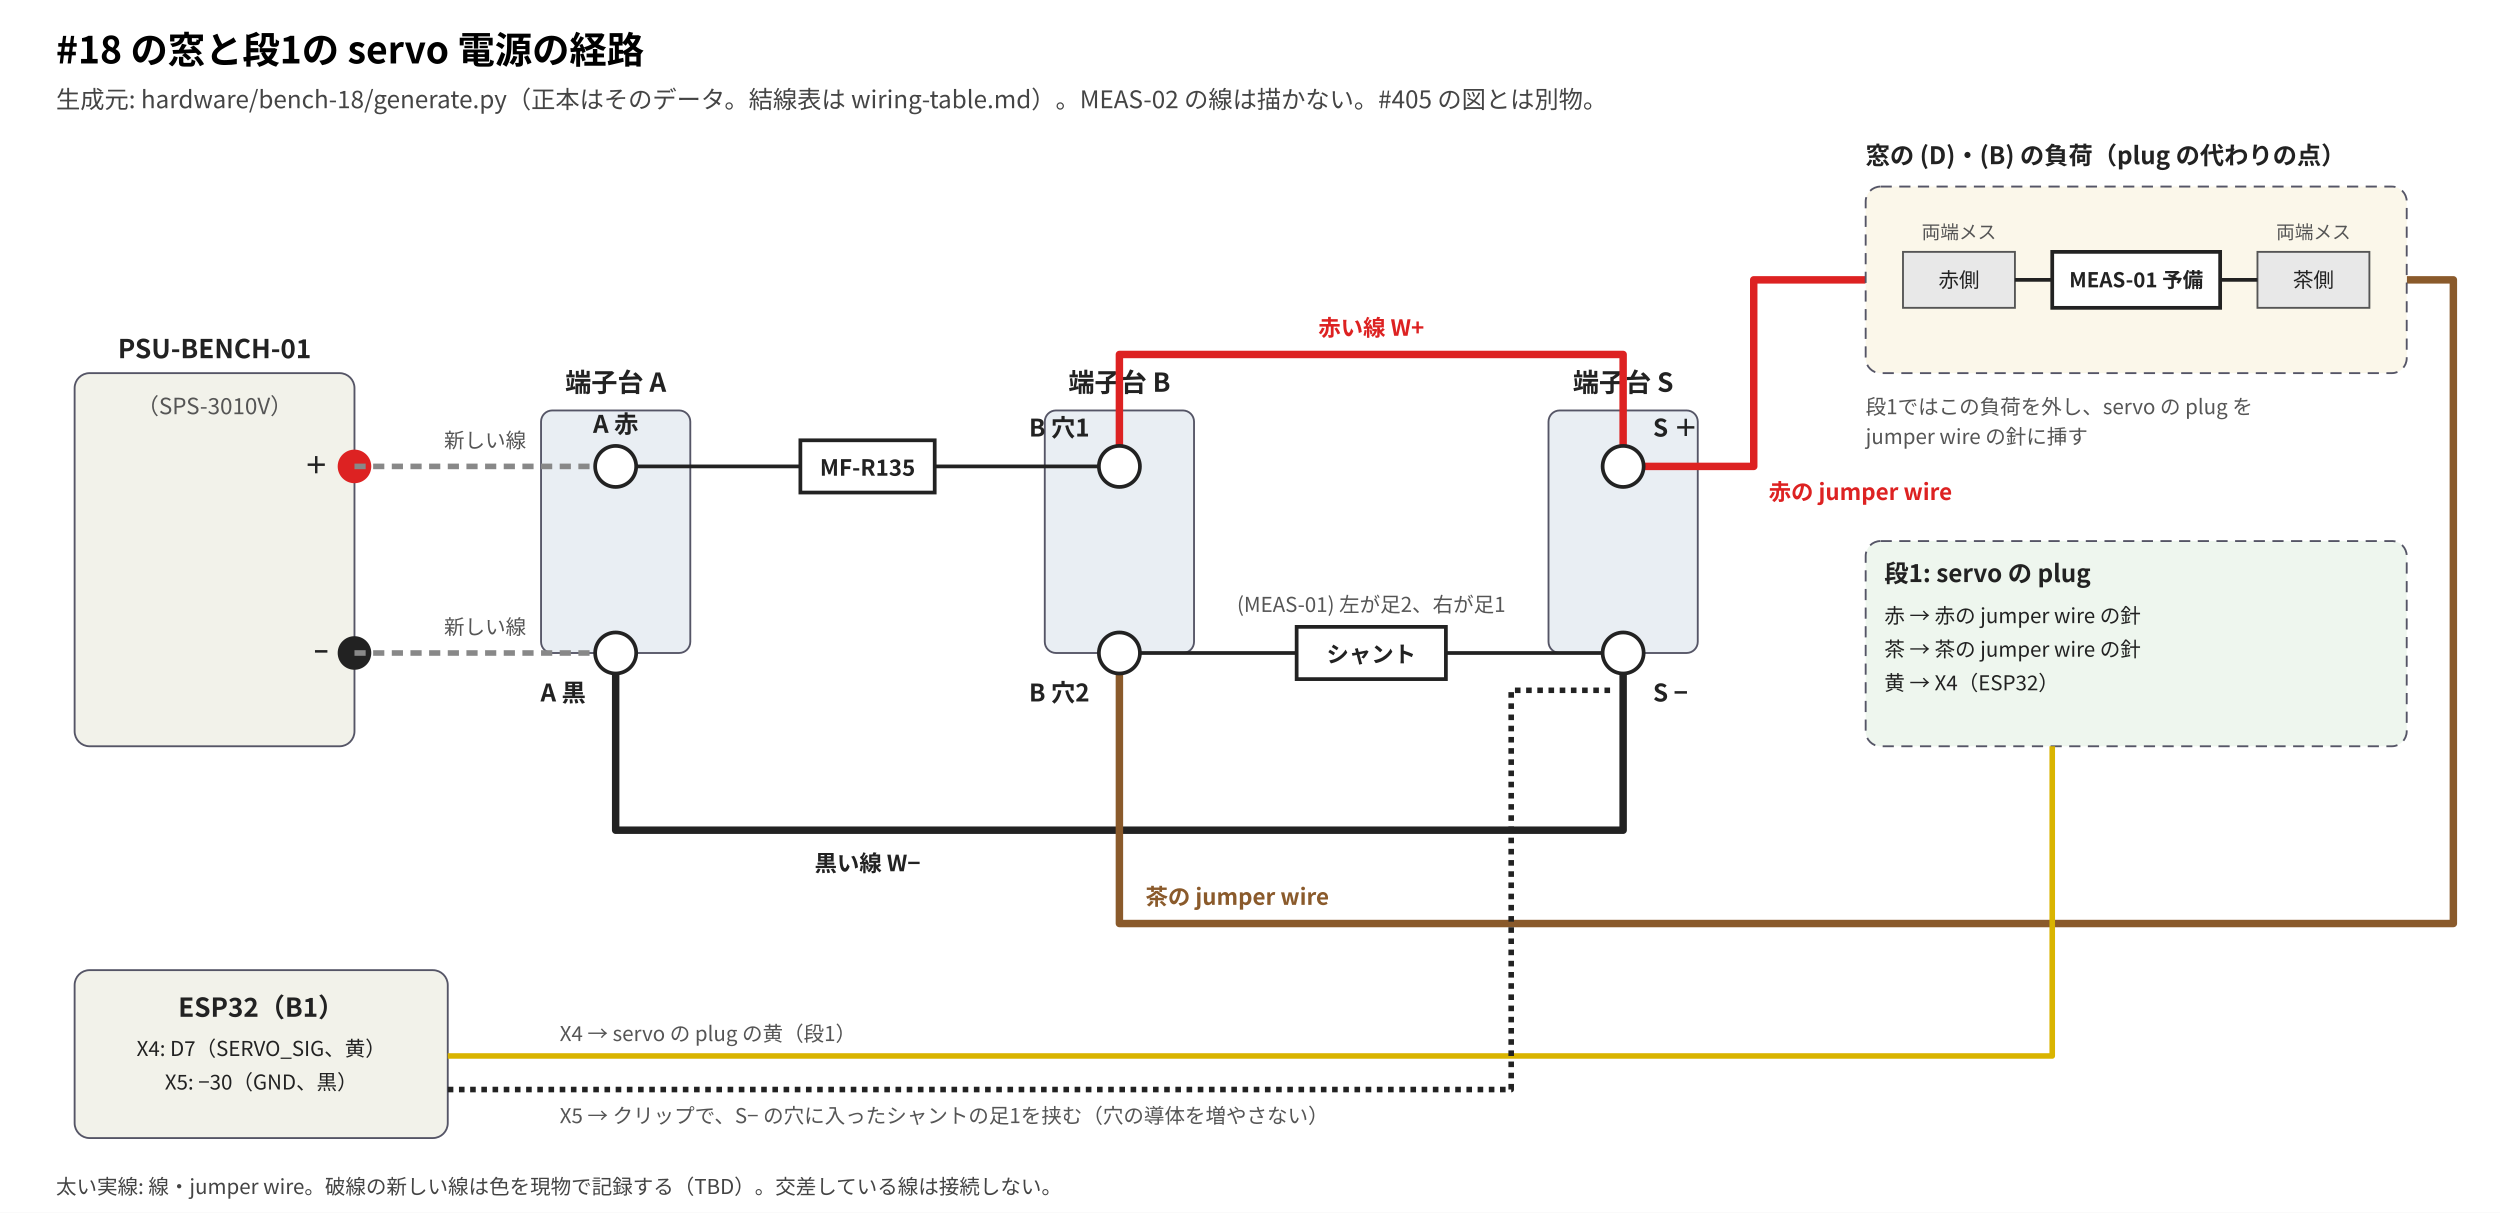
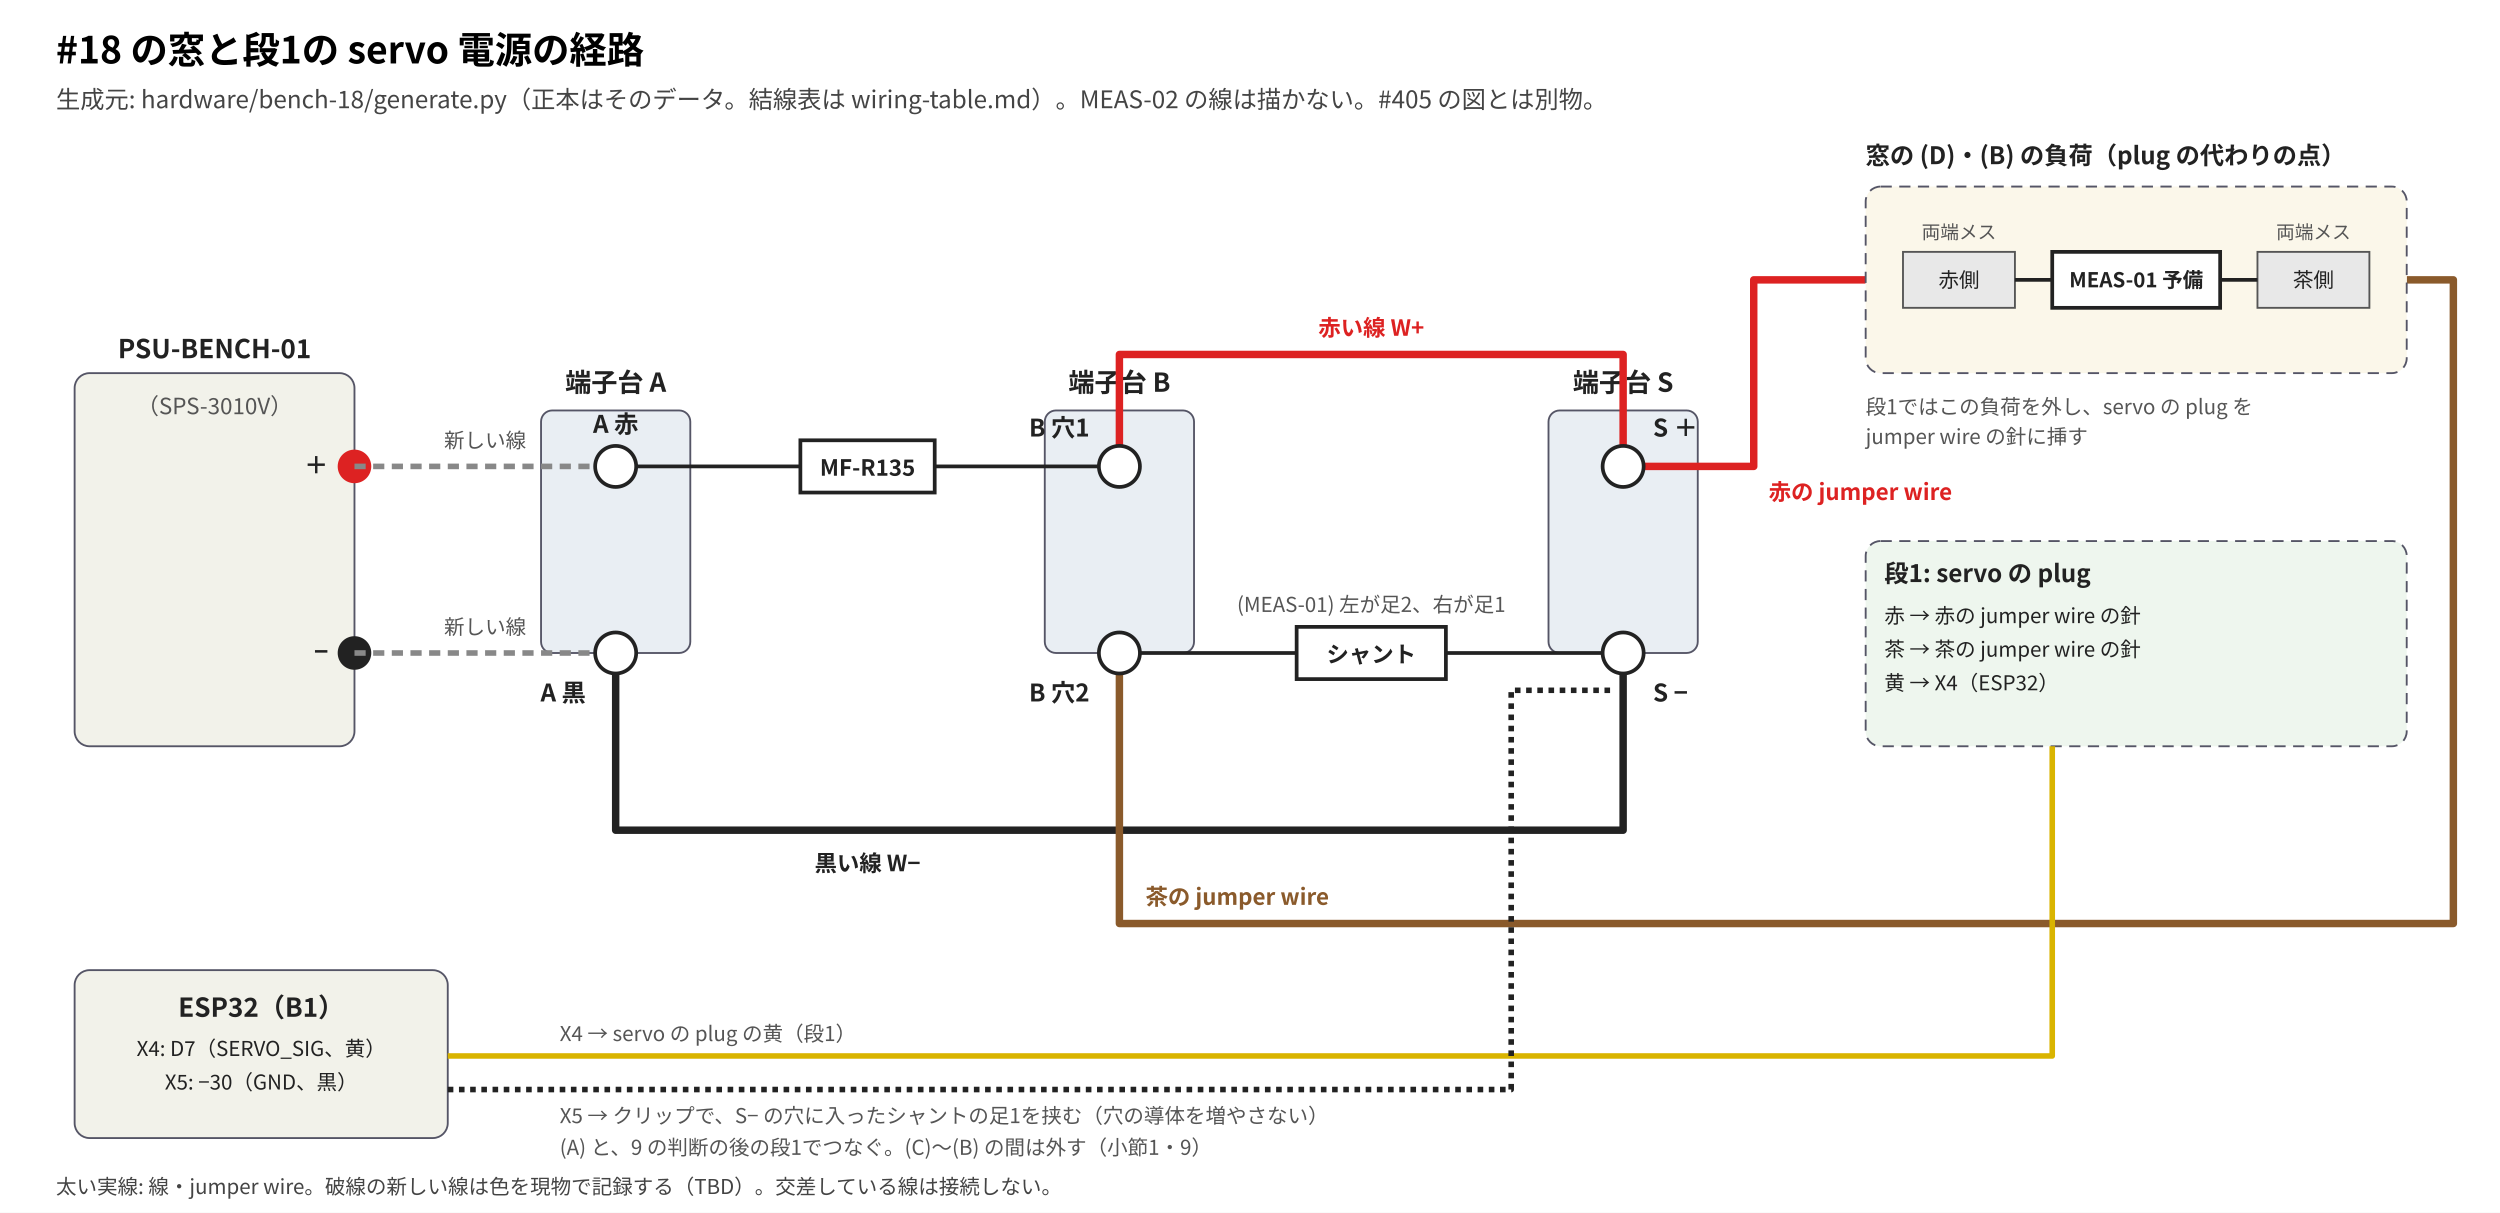
<svg xmlns="http://www.w3.org/2000/svg" viewBox="0 0 1340 650" font-family="Noto Sans CJK JP, Hiragino Sans, Meiryo, sans-serif" font-size="13">
  <rect width="1340" height="650" fill="#fff" />
  <text x="30" y="34" font-size="20" font-weight="bold">#18 の窓と段1の servo 電源の経路</text>
  <text x="30" y="58" fill="#444">生成元: hardware/bench-18/generate.py（正本はそのデータ。結線表は wiring-table.md）。MEAS-02 の線は描かない。#405 の図とは別物。</text>
  <rect x="40" y="200" width="150" height="200" rx="8" fill="#f2f2ea" stroke="#556" />
  <text x="115" y="192" font-size="14" text-anchor="middle" fill="#222" font-weight="bold">PSU-BENCH-01</text>
  <text x="115" y="222" font-size="12" text-anchor="middle" fill="#555">（SPS-3010V）</text>
  <circle cx="190" cy="250" r="9" fill="#d22" />
  <text x="176" y="254" font-size="13" text-anchor="end" fill="#222" font-weight="bold">＋</text>
  <circle cx="190" cy="350" r="9" fill="#222" />
  <text x="176" y="354" font-size="13" text-anchor="end" fill="#222" font-weight="bold">−</text>
  <rect x="290" y="220" width="80" height="130" rx="6" fill="#e9eef3" stroke="#556" />
  <text x="330" y="210" font-size="14" text-anchor="middle" fill="#222" font-weight="bold">端子台 A</text>
  <rect x="560" y="220" width="80" height="130" rx="6" fill="#e9eef3" stroke="#556" />
  <text x="600" y="210" font-size="14" text-anchor="middle" fill="#222" font-weight="bold">端子台 B</text>
  <rect x="830" y="220" width="80" height="130" rx="6" fill="#e9eef3" stroke="#556" />
  <text x="870" y="210" font-size="14" text-anchor="middle" fill="#222" font-weight="bold">端子台 S</text>
  <polyline points="190,250 330,250" fill="none" stroke="#888" stroke-width="3" stroke-linejoin="round" stroke-dasharray="6 4" />
  <polyline points="190,350 330,350" fill="none" stroke="#888" stroke-width="3" stroke-linejoin="round" stroke-dasharray="6 4" />
  <text x="260" y="240" font-size="11" text-anchor="middle" fill="#555">新しい線</text>
  <text x="260" y="340" font-size="11" text-anchor="middle" fill="#555">新しい線</text>
  <polyline points="330,250 429,250" fill="none" stroke="#222" stroke-width="2" stroke-linejoin="round" />
  <polyline points="501,250 600,250" fill="none" stroke="#222" stroke-width="2" stroke-linejoin="round" />
  <rect x="429" y="236" width="72" height="28" fill="#fff" stroke="#222" stroke-width="2" />
  <text x="465" y="255" font-size="12" text-anchor="middle" fill="#222" font-weight="bold">MF-R135</text>
  <polyline points="600,250 600,190 870,190 870,250" fill="none" stroke="#d22" stroke-width="4" stroke-linejoin="round" />
  <text x="735" y="180" font-size="12" text-anchor="middle" fill="#d22" font-weight="bold">赤い線 W+</text>
  <polyline points="600,350 695,350" fill="none" stroke="#222" stroke-width="2" stroke-linejoin="round" />
  <polyline points="775,350 870,350" fill="none" stroke="#222" stroke-width="2" stroke-linejoin="round" />
  <rect x="695" y="336" width="80" height="28" fill="#fff" stroke="#222" stroke-width="2" />
  <text x="735" y="355" font-size="12" text-anchor="middle" fill="#222" font-weight="bold">シャント</text>
  <text x="735" y="328" font-size="11" text-anchor="middle" fill="#555">(MEAS-01) 左が足2、右が足1</text>
  <polyline points="330,350 330,445 870,445 870,350" fill="none" stroke="#222" stroke-width="4" stroke-linejoin="round" />
  <text x="465" y="467" font-size="12" text-anchor="middle" fill="#222" font-weight="bold">黒い線 W−</text>
  <polyline points="870,250 940,250 940,150 1000,150" fill="none" stroke="#d22" stroke-width="4" stroke-linejoin="round" />
  <text x="948" y="268" font-size="12" text-anchor="start" fill="#d22" font-weight="bold">赤の jumper wire</text>
  <polyline points="600,350 600,495 1315,495 1315,150 1290,150" fill="none" stroke="#8a5a2b" stroke-width="4" stroke-linejoin="round" />
  <text x="614" y="485" font-size="12" text-anchor="start" fill="#8a5a2b" font-weight="bold">茶の jumper wire</text>
  <rect x="1000" y="100" width="290" height="100" rx="8" fill="#fbf7ea" stroke="#556" stroke-dasharray="6 4" />
  <text x="1000" y="88" font-size="13" text-anchor="start" fill="#222" font-weight="bold">窓の (D)・(B) の負荷（plug の代わりの点）</text>
  <rect x="1020" y="135" width="60" height="30" fill="#e8e8e8" stroke="#555" />
  <text x="1050" y="128" font-size="10" text-anchor="middle" fill="#555">両端メス</text>
  <text x="1050" y="154" font-size="11" text-anchor="middle" fill="#222">赤側</text>
  <rect x="1100" y="135" width="90" height="30" fill="#fff" stroke="#222" stroke-width="2" />
  <text x="1145" y="154" font-size="11" text-anchor="middle" fill="#222" font-weight="bold">MEAS-01 予備</text>
  <rect x="1210" y="135" width="60" height="30" fill="#e8e8e8" stroke="#555" />
  <text x="1240" y="128" font-size="10" text-anchor="middle" fill="#555">両端メス</text>
  <text x="1240" y="154" font-size="11" text-anchor="middle" fill="#222">茶側</text>
  <polyline points="1080,150 1100,150" fill="none" stroke="#222" stroke-width="2" stroke-linejoin="round" />
  <polyline points="1190,150 1210,150" fill="none" stroke="#222" stroke-width="2" stroke-linejoin="round" />
  <text x="1000" y="222" font-size="11" text-anchor="start" fill="#555">段1ではこの負荷を外し、servo の plug を</text>
  <text x="1000" y="238" font-size="11" text-anchor="start" fill="#555">jumper wire の針に挿す</text>
  <rect x="1000" y="290" width="290" height="110" rx="8" fill="#eef6ee" stroke="#556" stroke-dasharray="6 4" />
  <text x="1010" y="312" font-size="13" text-anchor="start" fill="#222" font-weight="bold">段1: servo の plug</text>
  <text x="1010" y="334" font-size="11" text-anchor="start" fill="#222">赤 → 赤の jumper wire の針</text>
  <text x="1010" y="352" font-size="11" text-anchor="start" fill="#222">茶 → 茶の jumper wire の針</text>
  <text x="1010" y="370" font-size="11" text-anchor="start" fill="#222">黄 → X4（ESP32）</text>
  <rect x="40" y="520" width="200" height="90" rx="8" fill="#f2f2ea" stroke="#556" />
  <text x="140" y="545" font-size="14" text-anchor="middle" fill="#222" font-weight="bold">ESP32（B1）</text>
  <text x="140" y="566" font-size="11" text-anchor="middle" fill="#222">X4: D7（SERVO_SIG、黄）</text>
  <text x="140" y="584" font-size="11" text-anchor="middle" fill="#222">X5: −30（GND、黒）</text>
  <polyline points="240,566 1100,566 1100,400" fill="none" stroke="#d9b400" stroke-width="3" stroke-linejoin="round" />
  <text x="300" y="558" font-size="11" text-anchor="start" fill="#555">X4 → servo の plug の黄（段1）</text>
  <polyline points="240,584 810,584 810,370 864,370" fill="none" stroke="#222" stroke-width="3" stroke-linejoin="round" stroke-dasharray="3 3" />
  <text x="300" y="602" font-size="11" text-anchor="start" fill="#555">X5 → クリップで、S− の穴に入ったシャントの足1を挟む（穴の導体を増やさない）</text>
+   <text x="300" y="619" font-size="11" text-anchor="start" fill="#555">(A) と、9 の判断の後の段1でつなぐ。(C)〜(B) の間は外す（小節1・9）</text>
  <circle cx="330" cy="250" r="11" fill="#fff" stroke="#222" stroke-width="2" />
  <text x="330" y="232" font-size="13" text-anchor="middle" fill="#222" font-weight="bold">A 赤</text>
  <circle cx="330" cy="350" r="11" fill="#fff" stroke="#222" stroke-width="2" />
  <text x="314" y="376" font-size="13" text-anchor="end" fill="#222" font-weight="bold">A 黒</text>
  <circle cx="600" cy="250" r="11" fill="#fff" stroke="#222" stroke-width="2" />
  <text x="584" y="234" font-size="13" text-anchor="end" fill="#222" font-weight="bold">B 穴1</text>
  <circle cx="600" cy="350" r="11" fill="#fff" stroke="#222" stroke-width="2" />
  <text x="584" y="376" font-size="13" text-anchor="end" fill="#222" font-weight="bold">B 穴2</text>
  <circle cx="870" cy="250" r="11" fill="#fff" stroke="#222" stroke-width="2" />
  <text x="886" y="234" font-size="13" text-anchor="start" fill="#222" font-weight="bold">S ＋</text>
  <circle cx="870" cy="350" r="11" fill="#fff" stroke="#222" stroke-width="2" />
  <text x="886" y="376" font-size="13" text-anchor="start" fill="#222" font-weight="bold">S −</text>
  <text x="30" y="640" font-size="11" text-anchor="start" fill="#444">太い実線: 線・jumper wire。破線の新しい線は色を現物で記録する（TBD）。交差している線は接続しない。</text>
</svg>
